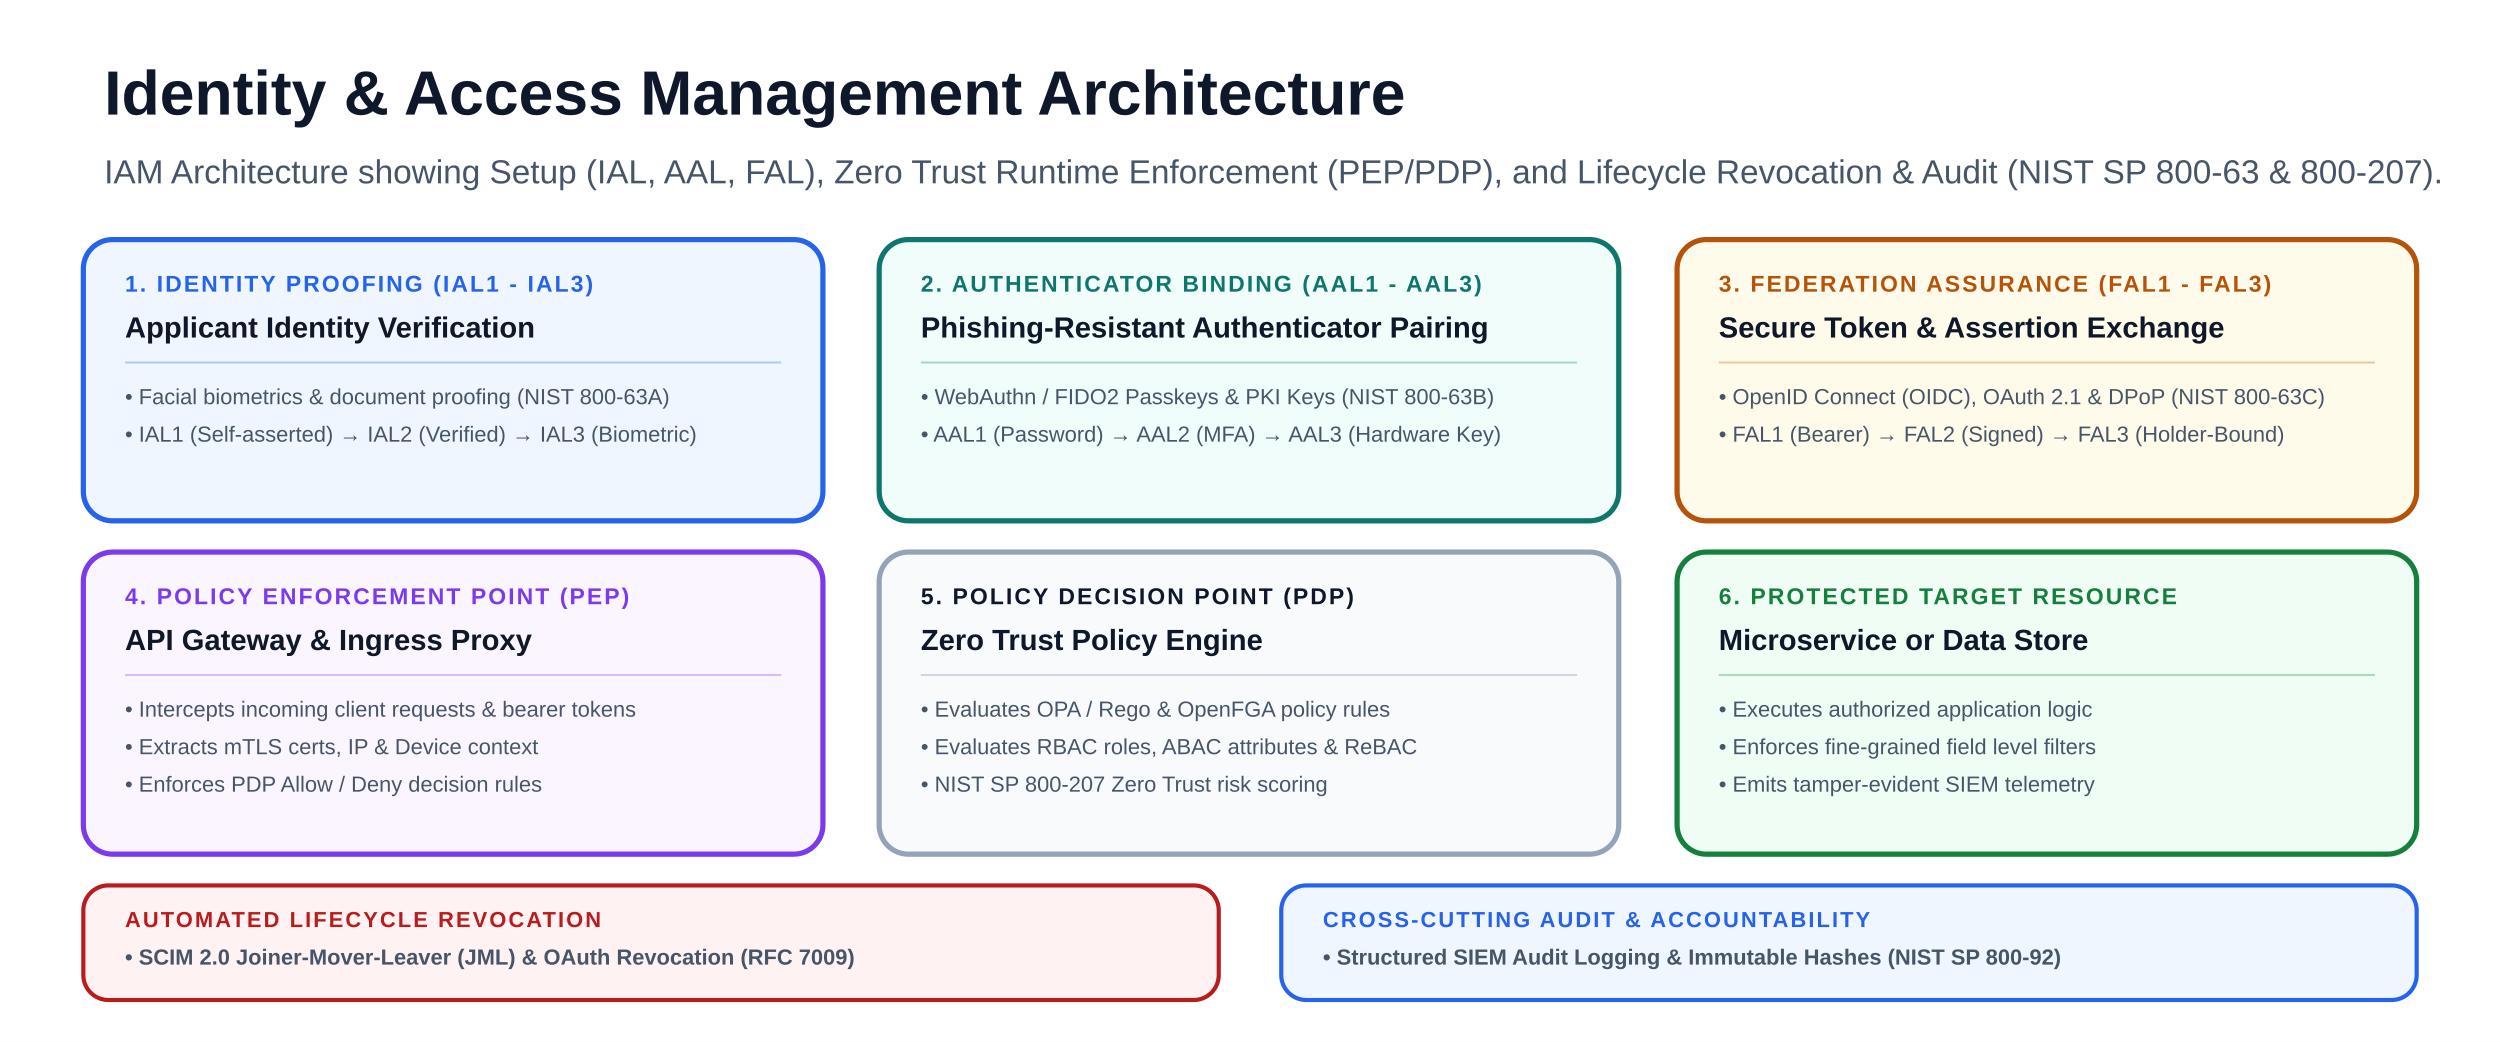
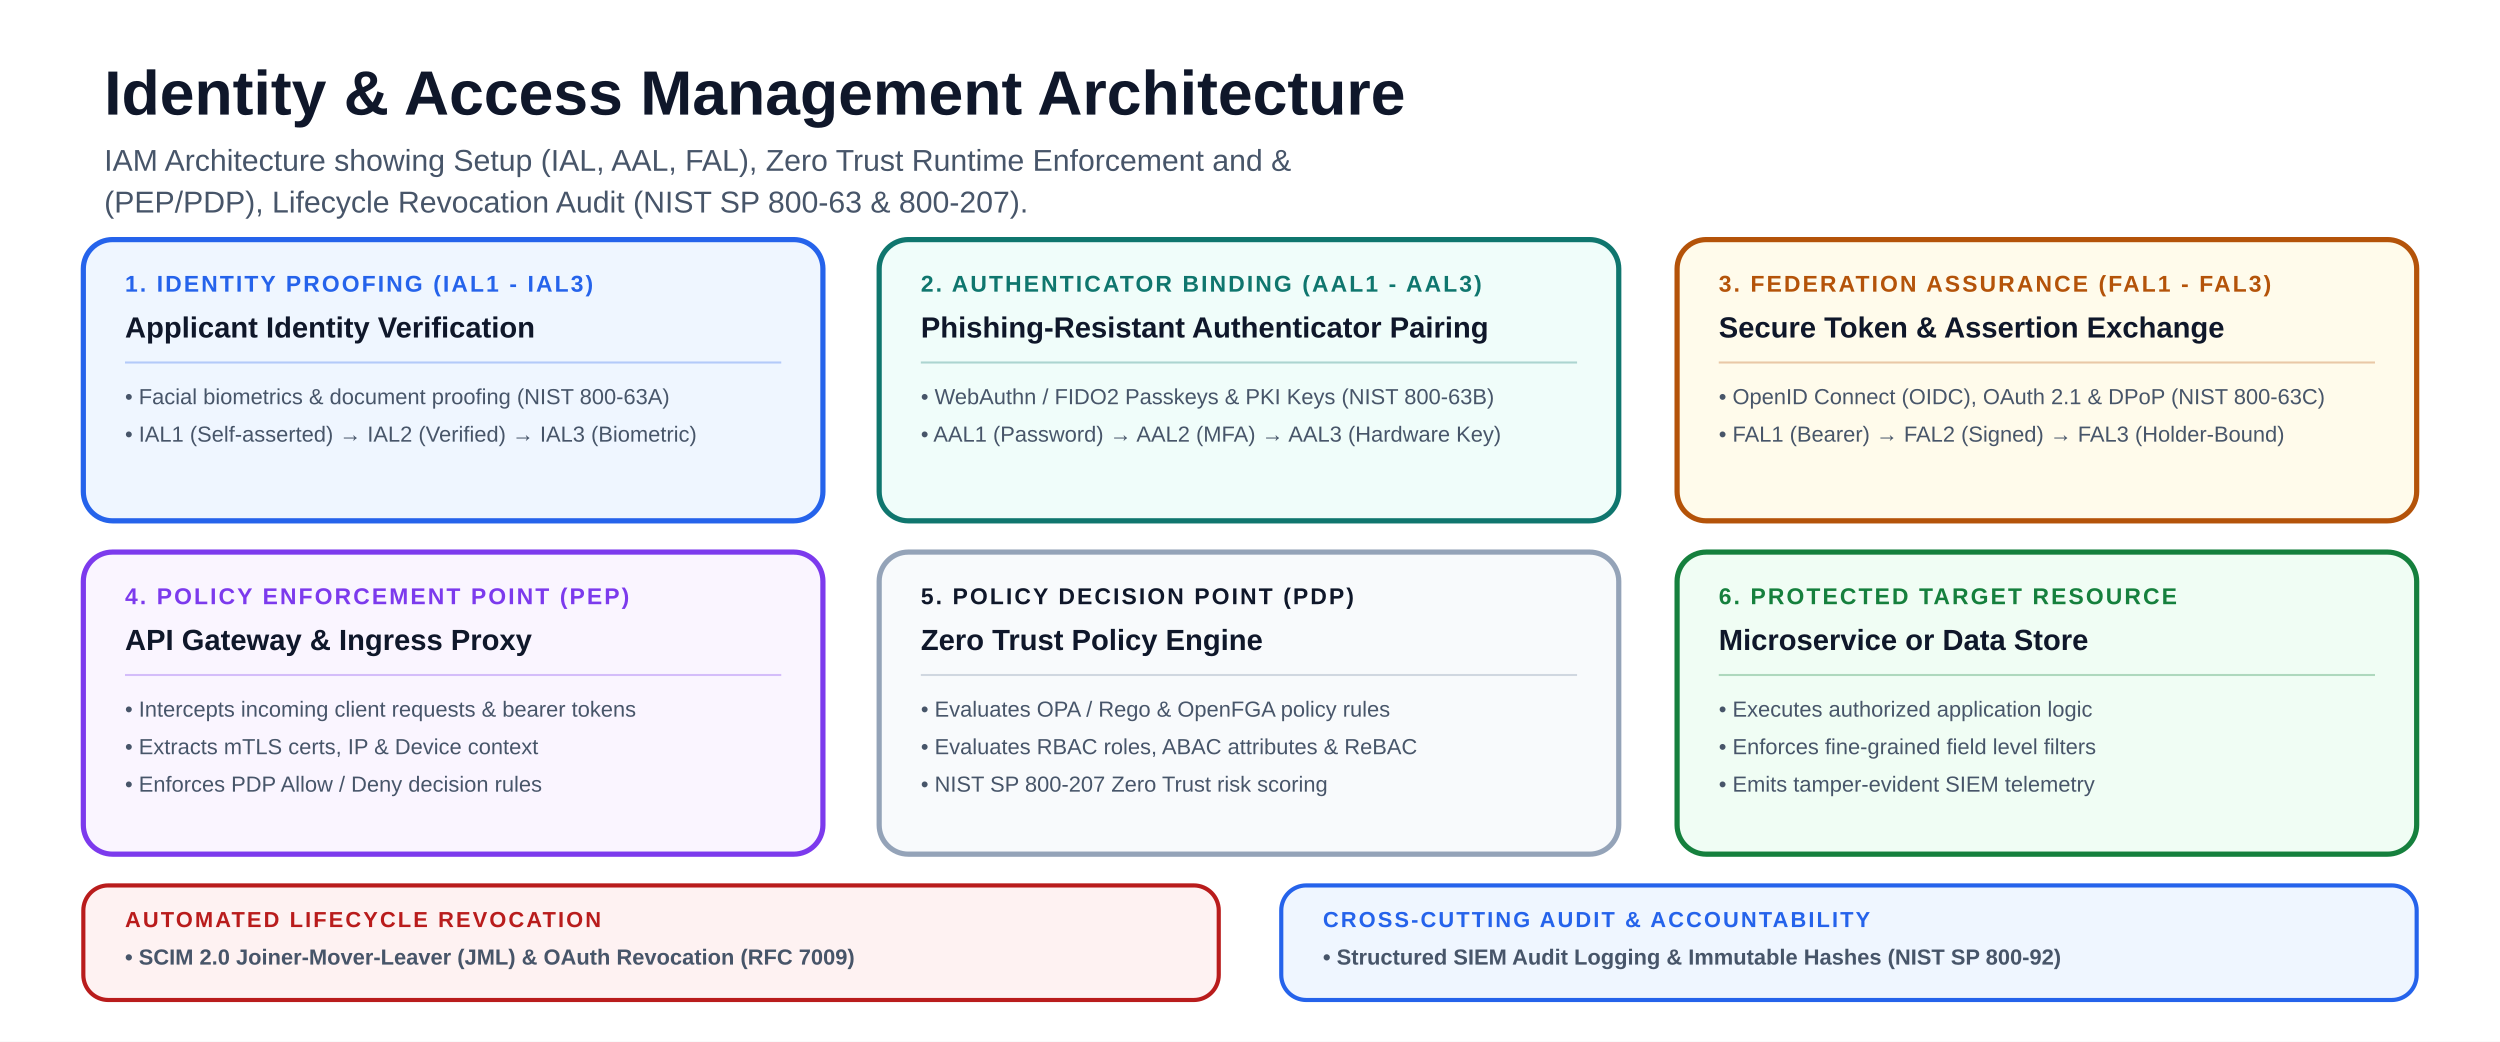
<svg xmlns="http://www.w3.org/2000/svg" viewBox="0 0 1200 500" font-family="-apple-system, BlinkMacSystemFont, 'Segoe UI', Arial, sans-serif" role="img" aria-labelledby="title description">
  <rect width="1200" height="500" fill="#ffffff" />
  <defs>
    <marker id="arrow" viewBox="0 0 10 10" refX="8.5" refY="5" markerWidth="8" markerHeight="8" orient="auto">
      <path d="M0 0 L10 5 L0 10Z" fill="#94a3b8" />
    </marker>
    <marker id="arrow-reverse" viewBox="0 0 10 10" refX="1.5" refY="5" markerWidth="8" markerHeight="8" orient="auto">
      <path d="M10 0 L0 5 L10 10Z" fill="#94a3b8" />
    </marker>
    <marker id="arrow-blue" viewBox="0 0 10 10" refX="8.5" refY="5" markerWidth="8" markerHeight="8" orient="auto">
      <path d="M0 0 L10 5 L0 10Z" fill="#2563eb" />
    </marker>
    <marker id="arrow-teal" viewBox="0 0 10 10" refX="8.5" refY="5" markerWidth="8" markerHeight="8" orient="auto">
      <path d="M0 0 L10 5 L0 10Z" fill="#0f766e" />
    </marker>
    <marker id="arrow-amber" viewBox="0 0 10 10" refX="8.5" refY="5" markerWidth="8" markerHeight="8" orient="auto">
      <path d="M0 0 L10 5 L0 10Z" fill="#b45309" />
    </marker>
    <marker id="arrow-violet" viewBox="0 0 10 10" refX="8.5" refY="5" markerWidth="8" markerHeight="8" orient="auto">
      <path d="M0 0 L10 5 L0 10Z" fill="#7c3aed" />
    </marker>
    <marker id="arrow-red" viewBox="0 0 10 10" refX="8.5" refY="5" markerWidth="8" markerHeight="8" orient="auto">
      <path d="M0 0 L10 5 L0 10Z" fill="#b91c1c" />
    </marker>
  </defs>
  <text x="50" y="55" font-size="30" font-weight="850" fill="#0f172a">Identity &amp; Access Management Architecture</text>
-   <text x="50" y="88" font-size="16" fill="#475569">IAM Architecture showing Setup (IAL, AAL, FAL), Zero Trust Runtime Enforcement (PEP/PDP), and Lifecycle Revocation &amp; Audit (NIST SP 800-63 &amp; 800-207).</text>
+   <text x="50" y="82" font-size="14.5" fill="#475569">IAM Architecture showing Setup (IAL, AAL, FAL), Zero Trust Runtime Enforcement and &amp;</text>
+   <text x="50" y="102" font-size="14.5" fill="#475569">(PEP/PDP), Lifecycle Revocation Audit (NIST SP 800-63 &amp; 800-207).</text>
  <rect x="40" y="115" width="355" height="135" rx="14" fill="#eff6ff" stroke="#2563eb" stroke-width="2.5" />
  <text x="60" y="140" font-size="11" font-weight="900" letter-spacing="1" fill="#2563eb">1. IDENTITY PROOFING (IAL1 - IAL3)</text>
  <text x="60" y="162" font-size="14" font-weight="800" fill="#0f172a">Applicant Identity Verification</text>
  <line x1="60" y1="174" x2="375" y2="174" stroke="#2563eb" stroke-opacity="0.3" stroke-width="1" />
  <text x="60" y="194" font-size="10.5" font-weight="500" fill="#475569">• Facial biometrics &amp; document proofing (NIST 800-63A)</text>
  <text x="60" y="212" font-size="10.5" font-weight="500" fill="#475569">• IAL1 (Self-asserted) → IAL2 (Verified) → IAL3 (Biometric)</text>
  <rect x="422" y="115" width="355" height="135" rx="14" fill="#f0fdfa" stroke="#0f766e" stroke-width="2.5" />
  <text x="442" y="140" font-size="11" font-weight="900" letter-spacing="1" fill="#0f766e">2. AUTHENTICATOR BINDING (AAL1 - AAL3)</text>
  <text x="442" y="162" font-size="14" font-weight="800" fill="#0f172a">Phishing-Resistant Authenticator Pairing</text>
  <line x1="442" y1="174" x2="757" y2="174" stroke="#0f766e" stroke-opacity="0.3" stroke-width="1" />
  <text x="442" y="194" font-size="10.5" font-weight="500" fill="#475569">• WebAuthn / FIDO2 Passkeys &amp; PKI Keys (NIST 800-63B)</text>
  <text x="442" y="212" font-size="10.5" font-weight="500" fill="#475569">• AAL1 (Password) → AAL2 (MFA) → AAL3 (Hardware Key)</text>
  <rect x="805" y="115" width="355" height="135" rx="14" fill="#fffbeb" stroke="#b45309" stroke-width="2.5" />
  <text x="825" y="140" font-size="11" font-weight="900" letter-spacing="1" fill="#b45309">3. FEDERATION ASSURANCE (FAL1 - FAL3)</text>
  <text x="825" y="162" font-size="14" font-weight="800" fill="#0f172a">Secure Token &amp; Assertion Exchange</text>
  <line x1="825" y1="174" x2="1140" y2="174" stroke="#b45309" stroke-opacity="0.3" stroke-width="1" />
  <text x="825" y="194" font-size="10.5" font-weight="500" fill="#475569">• OpenID Connect (OIDC), OAuth 2.1 &amp; DPoP (NIST 800-63C)</text>
  <text x="825" y="212" font-size="10.5" font-weight="500" fill="#475569">• FAL1 (Bearer) → FAL2 (Signed) → FAL3 (Holder-Bound)</text>
  <rect x="40" y="265" width="355" height="145" rx="14" fill="#faf5ff" stroke="#7c3aed" stroke-width="2.5" />
  <text x="60" y="290" font-size="11" font-weight="900" letter-spacing="1" fill="#7c3aed">4. POLICY ENFORCEMENT POINT (PEP)</text>
  <text x="60" y="312" font-size="14" font-weight="800" fill="#0f172a">API Gateway &amp; Ingress Proxy</text>
  <line x1="60" y1="324" x2="375" y2="324" stroke="#7c3aed" stroke-opacity="0.3" stroke-width="1" />
  <text x="60" y="344" font-size="10.5" font-weight="500" fill="#475569">• Intercepts incoming client requests &amp; bearer tokens</text>
  <text x="60" y="362" font-size="10.5" font-weight="500" fill="#475569">• Extracts mTLS certs, IP &amp; Device context</text>
  <text x="60" y="380" font-size="10.5" font-weight="500" fill="#475569">• Enforces PDP Allow / Deny decision rules</text>
  <rect x="422" y="265" width="355" height="145" rx="14" fill="#f8fafc" stroke="#94a3b8" stroke-width="2.5" />
  <text x="442" y="290" font-size="11" font-weight="900" letter-spacing="1" fill="#0f172a">5. POLICY DECISION POINT (PDP)</text>
  <text x="442" y="312" font-size="14" font-weight="800" fill="#0f172a">Zero Trust Policy Engine</text>
  <line x1="442" y1="324" x2="757" y2="324" stroke="#94a3b8" stroke-opacity="0.4" stroke-width="1" />
  <text x="442" y="344" font-size="10.5" font-weight="500" fill="#475569">• Evaluates OPA / Rego &amp; OpenFGA policy rules</text>
  <text x="442" y="362" font-size="10.5" font-weight="500" fill="#475569">• Evaluates RBAC roles, ABAC attributes &amp; ReBAC</text>
  <text x="442" y="380" font-size="10.5" font-weight="500" fill="#475569">• NIST SP 800-207 Zero Trust risk scoring</text>
  <rect x="805" y="265" width="355" height="145" rx="14" fill="#f0fdf4" stroke="#15803d" stroke-width="2.5" />
  <text x="825" y="290" font-size="11" font-weight="900" letter-spacing="1" fill="#15803d">6. PROTECTED TARGET RESOURCE</text>
  <text x="825" y="312" font-size="14" font-weight="800" fill="#0f172a">Microservice or Data Store</text>
  <line x1="825" y1="324" x2="1140" y2="324" stroke="#15803d" stroke-opacity="0.3" stroke-width="1" />
  <text x="825" y="344" font-size="10.5" font-weight="500" fill="#475569">• Executes authorized application logic</text>
  <text x="825" y="362" font-size="10.5" font-weight="500" fill="#475569">• Enforces fine-grained field level filters</text>
  <text x="825" y="380" font-size="10.5" font-weight="500" fill="#475569">• Emits tamper-evident SIEM telemetry</text>
  <rect x="40" y="425" width="545" height="55" rx="12" fill="#fef2f2" stroke="#b91c1c" stroke-width="2" />
  <text x="60" y="445" font-size="10.5" font-weight="900" letter-spacing="1" fill="#b91c1c">AUTOMATED LIFECYCLE REVOCATION</text>
  <text x="60" y="463" font-size="10.5" font-weight="600" fill="#475569">• SCIM 2.0 Joiner-Mover-Leaver (JML) &amp; OAuth Revocation (RFC 7009)</text>
  <rect x="615" y="425" width="545" height="55" rx="12" fill="#eff6ff" stroke="#2563eb" stroke-width="2" />
  <text x="635" y="445" font-size="10.5" font-weight="900" letter-spacing="1" fill="#2563eb">CROSS-CUTTING AUDIT &amp; ACCOUNTABILITY</text>
  <text x="635" y="463" font-size="10.5" font-weight="600" fill="#475569">• Structured SIEM Audit Logging &amp; Immutable Hashes (NIST SP 800-92)</text>
</svg>
